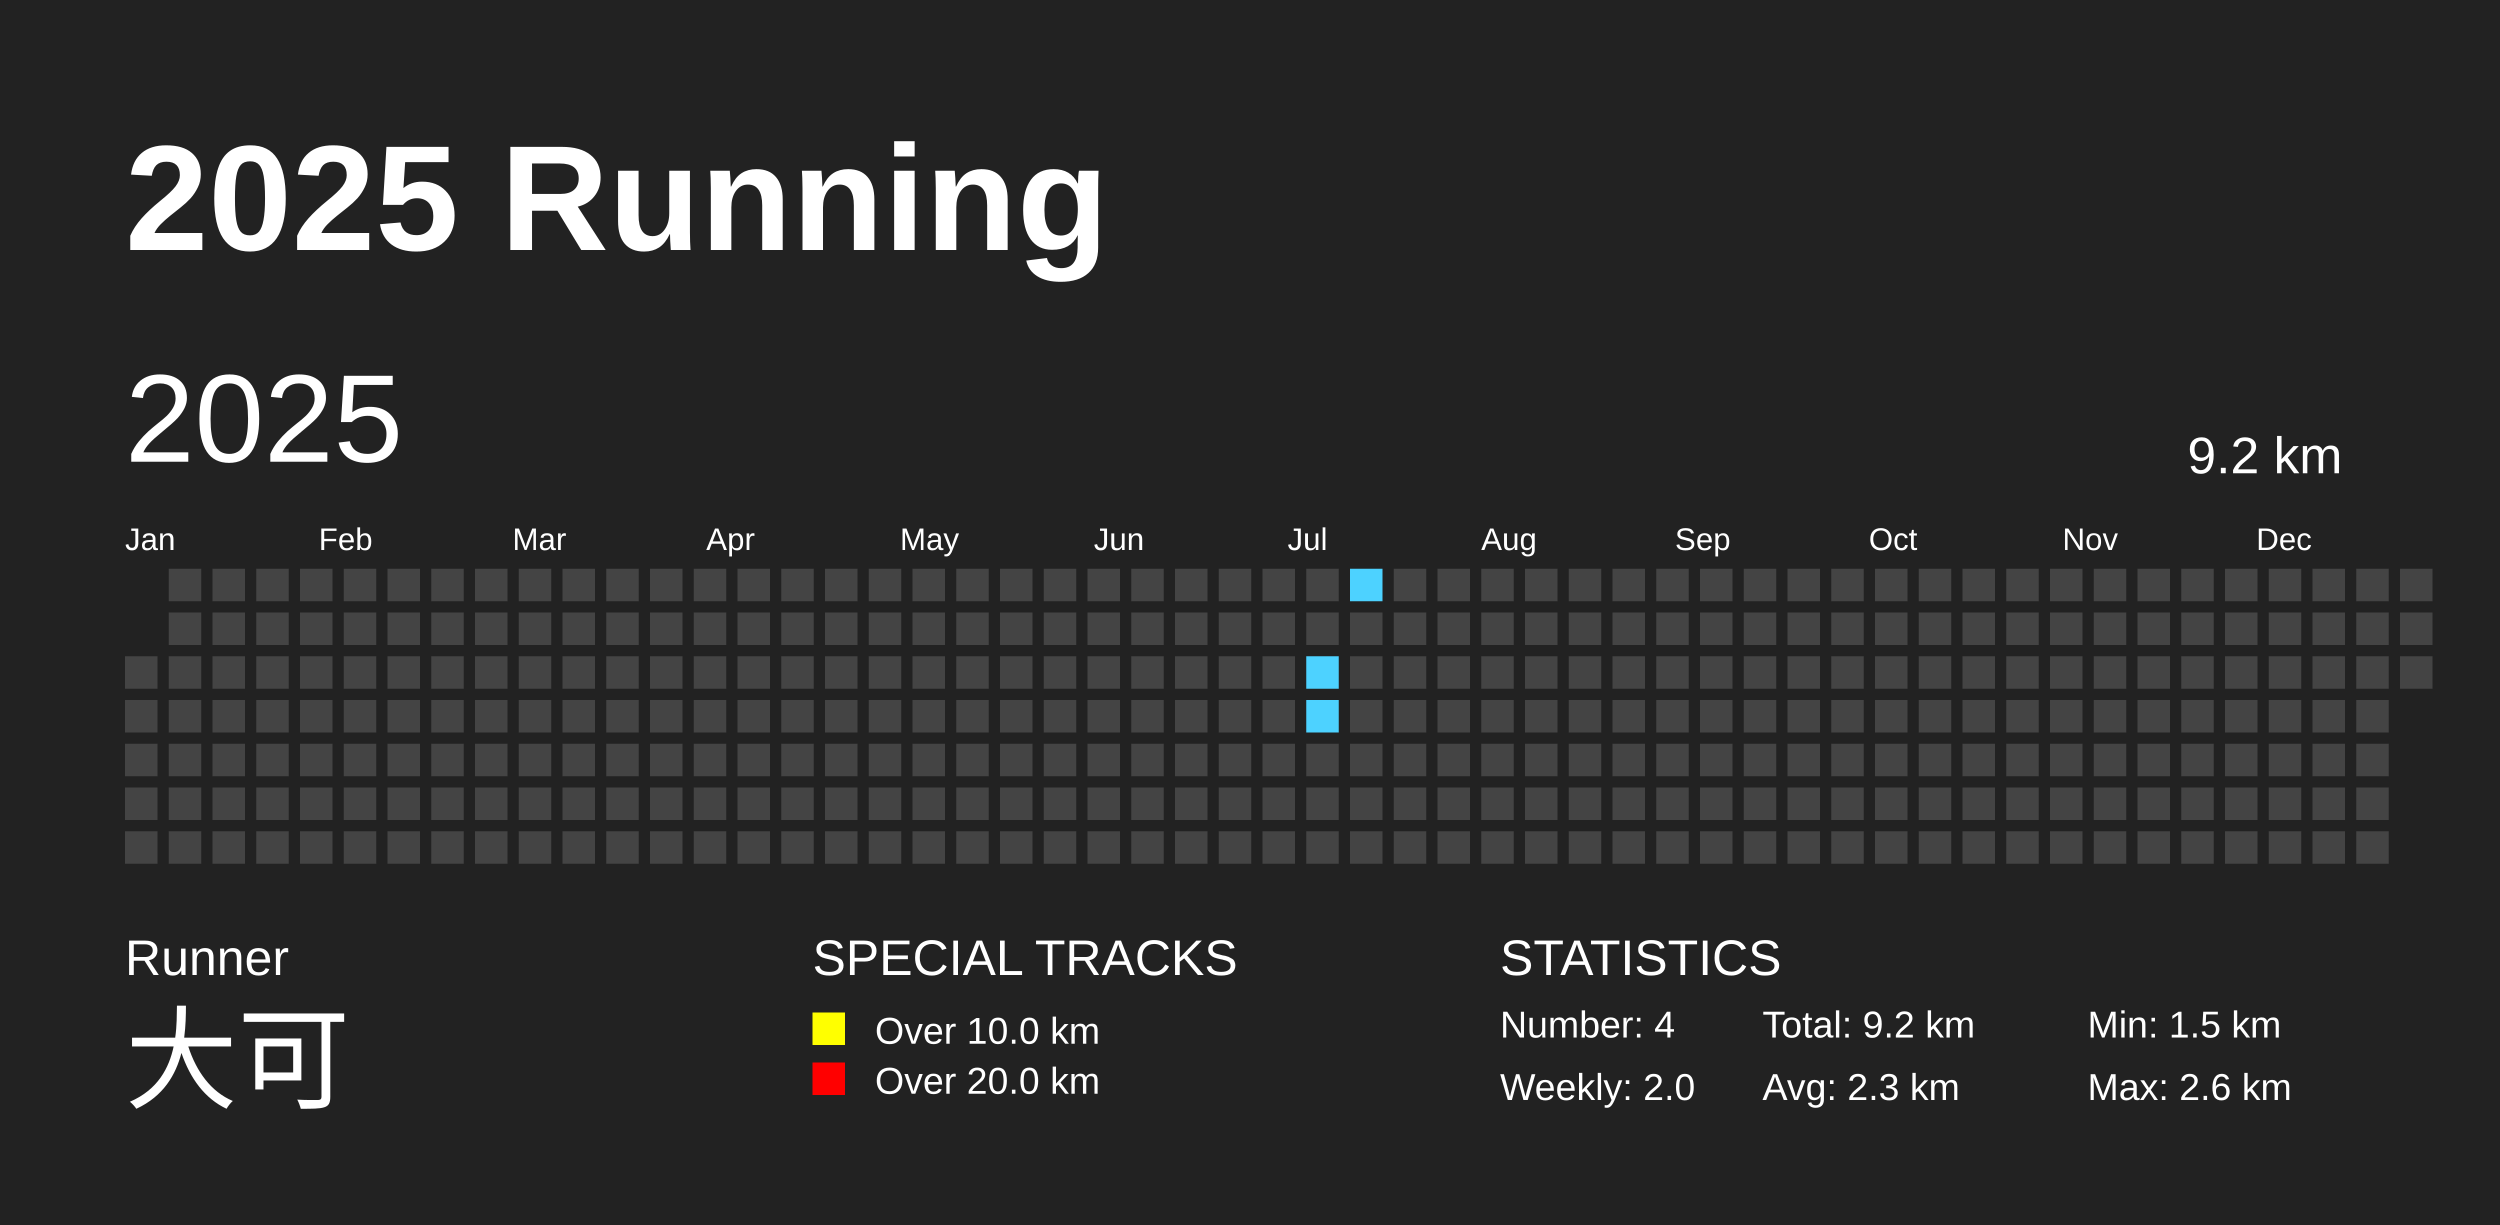
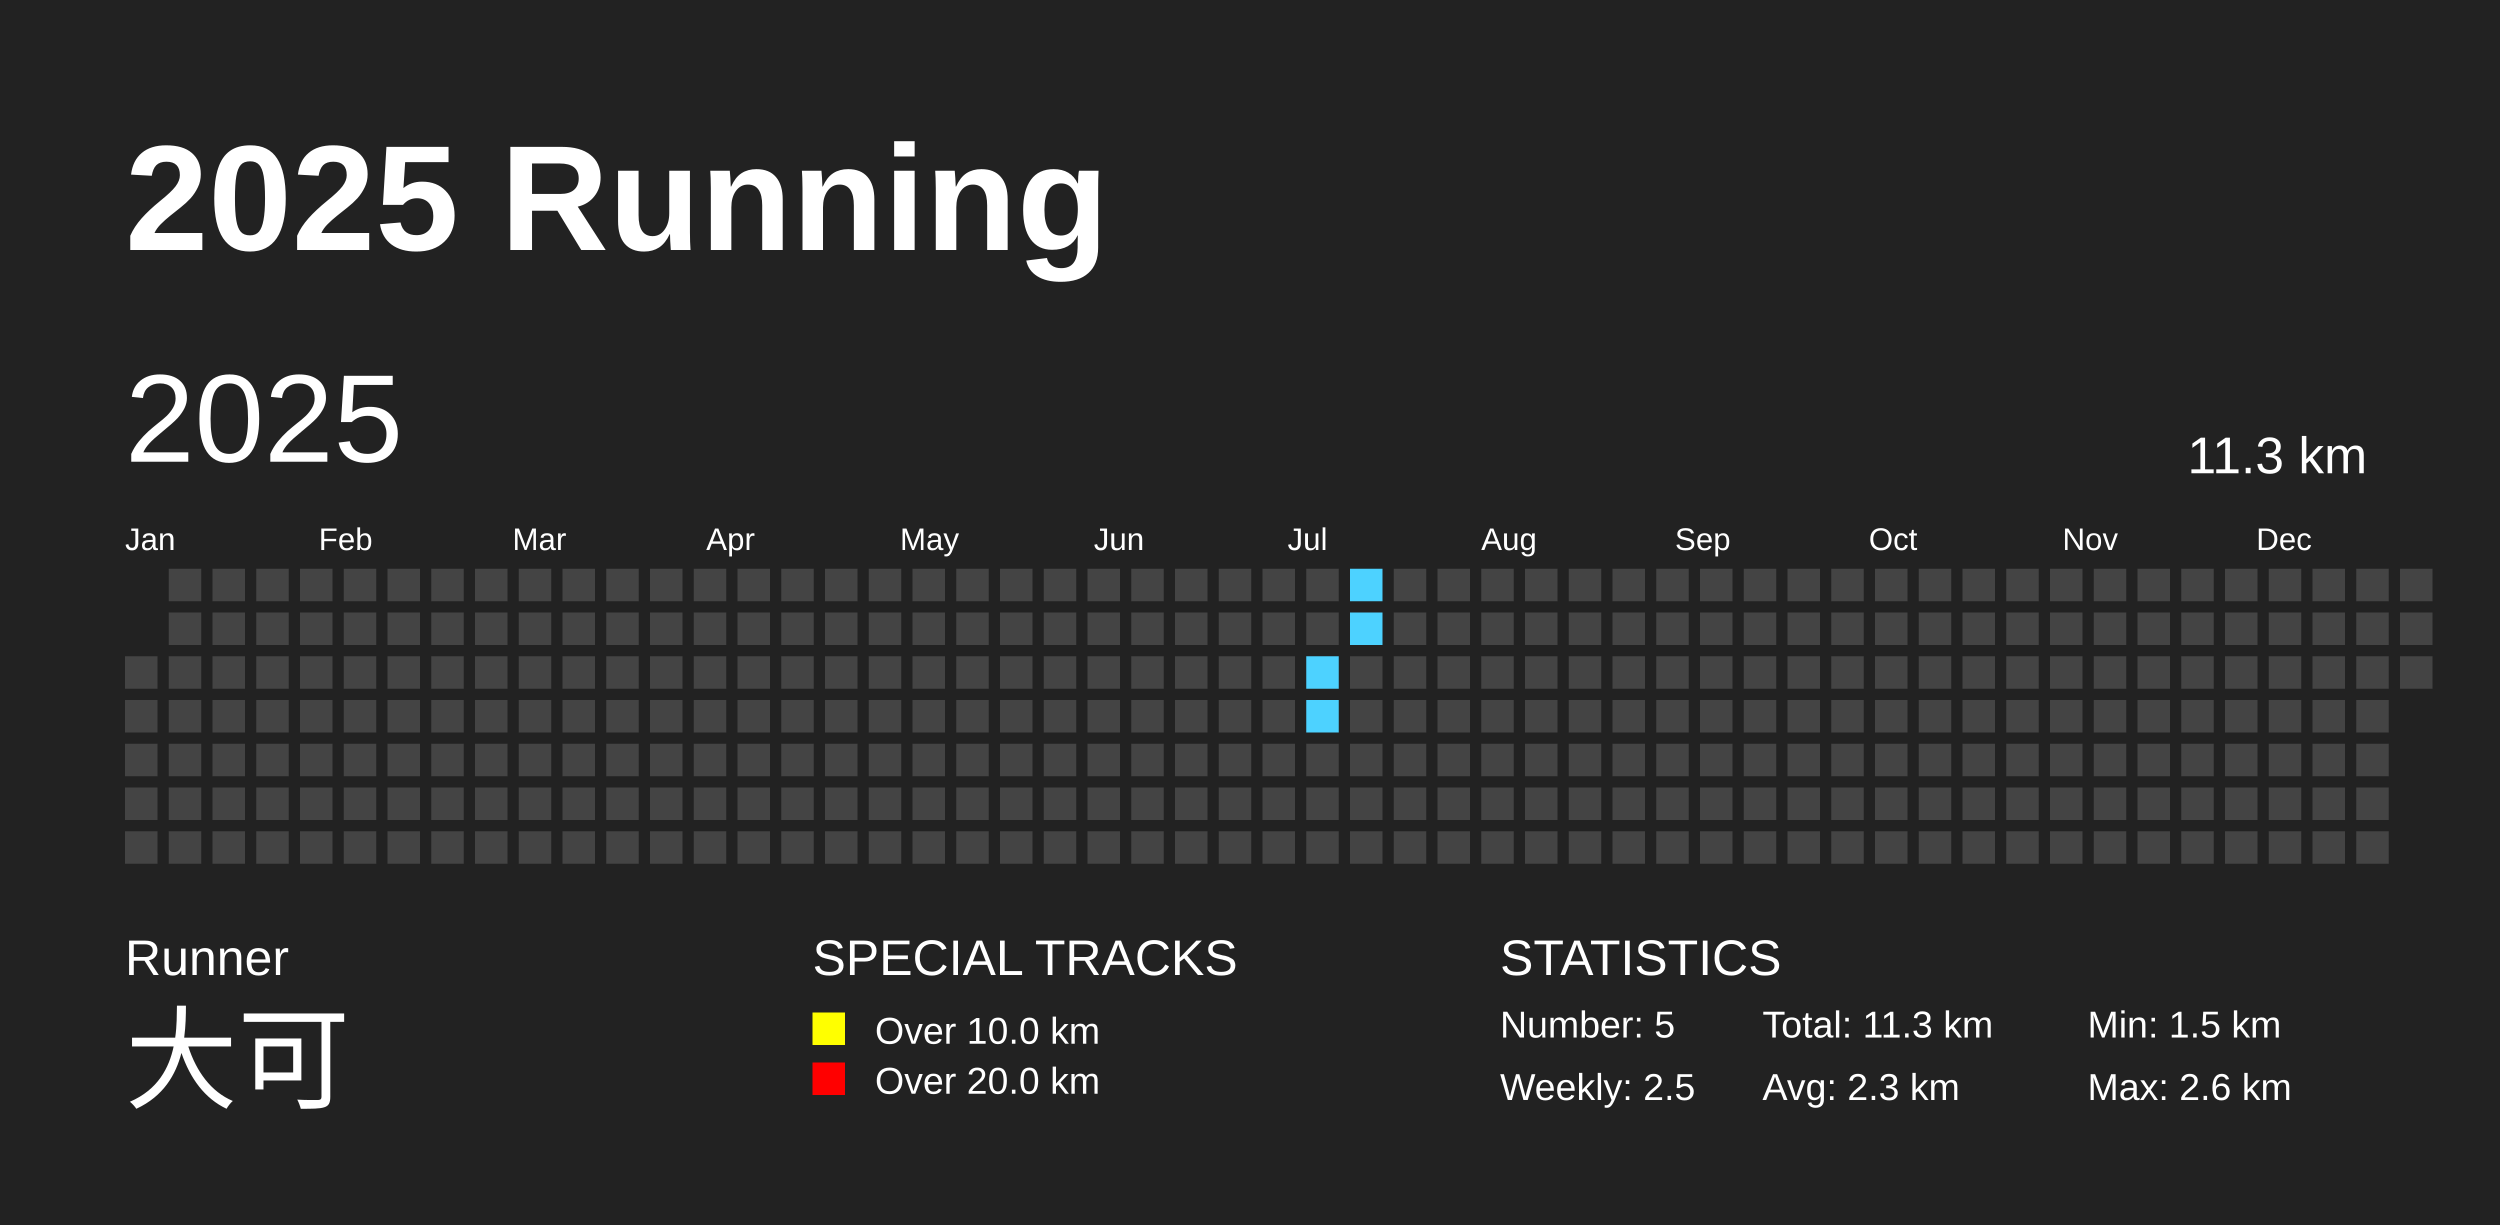
<svg xmlns="http://www.w3.org/2000/svg" baseProfile="full" height="98mm" version="1.1" viewBox="0,0,200,98" width="200mm">
  <defs />
  <rect fill="#222222" height="98" width="200" x="0" y="0" />
  <text fill="#FFFFFF" style="font-size:12px; font-family:Arial; font-weight:bold;" x="10" y="20">2025 Running</text>
  <text fill="#FFFFFF" style="font-size:4px; font-family:Arial" x="10" y="78">Runner</text>
  <text fill="#FFFFFF" style="font-size:9px; font-family:Arial" x="10" y="88">大可</text>
  <text fill="#FFFFFF" style="font-size:4px; font-family:Arial" x="65" y="78">SPECIAL TRACKS</text>
  <rect fill="yellow" height="2.6" width="2.6" x="65" y="81" />
  <text fill="#FFFFFF" style="font-size:3px; font-family:Arial" x="70" y="83.5">Over 10.0 km</text>
  <rect fill="red" height="2.6" width="2.6" x="65" y="85" />
  <text fill="#FFFFFF" style="font-size:3px; font-family:Arial" x="70" y="87.5">Over 20.0 km</text>
  <text fill="#FFFFFF" style="font-size:4px; font-family:Arial" x="120" y="78">STATISTICS</text>
-   <text fill="#FFFFFF" style="font-size:3px; font-family:Arial" x="120" y="83">Number: 4</text>
-   <text fill="#FFFFFF" style="font-size:3px; font-family:Arial" x="120" y="88">Weekly: 2.0</text>
-   <text fill="#FFFFFF" style="font-size:3px; font-family:Arial" x="141" y="83">Total: 9.2 km</text>
+   <text fill="#FFFFFF" style="font-size:3px; font-family:Arial" x="120" y="83">Number: 5</text>
+   <text fill="#FFFFFF" style="font-size:3px; font-family:Arial" x="120" y="88">Weekly: 2.5</text>
+   <text fill="#FFFFFF" style="font-size:3px; font-family:Arial" x="141" y="83">Total: 11.3 km</text>
  <text fill="#FFFFFF" style="font-size:3px; font-family:Arial" x="141" y="88">Avg: 2.3 km</text>
  <text fill="#FFFFFF" style="font-size:3px; font-family:Arial" x="167" y="83">Min: 1.5 km</text>
  <text fill="#FFFFFF" style="font-size:3px; font-family:Arial" x="167" y="88">Max: 2.6 km</text>
  <text dominant-baseline="hanging" fill="#FFFFFF" style="font-size:10.0px; font-family:Arial;" x="10" y="30">2025</text>
-   <text dominant-baseline="hanging" fill="#FFFFFF" style="font-size:4.125px; font-family:Arial;" x="175" y="35">9.2 km</text>
+   <text dominant-baseline="hanging" fill="#FFFFFF" style="font-size:4.125px; font-family:Arial;" x="175" y="35">11.3 km</text>
  <text fill="#FFFFFF" style="font-size:2.5px; font-family:Arial" x="10.0" y="44">Jan</text>
  <text fill="#FFFFFF" style="font-size:2.5px; font-family:Arial" x="25.5" y="44">Feb</text>
  <text fill="#FFFFFF" style="font-size:2.5px; font-family:Arial" x="41.0" y="44">Mar</text>
  <text fill="#FFFFFF" style="font-size:2.5px; font-family:Arial" x="56.5" y="44">Apr</text>
  <text fill="#FFFFFF" style="font-size:2.5px; font-family:Arial" x="72.0" y="44">May</text>
  <text fill="#FFFFFF" style="font-size:2.5px; font-family:Arial" x="87.5" y="44">Jun</text>
  <text fill="#FFFFFF" style="font-size:2.5px; font-family:Arial" x="103.0" y="44">Jul</text>
  <text fill="#FFFFFF" style="font-size:2.5px; font-family:Arial" x="118.5" y="44">Aug</text>
  <text fill="#FFFFFF" style="font-size:2.5px; font-family:Arial" x="134.0" y="44">Sep</text>
  <text fill="#FFFFFF" style="font-size:2.5px; font-family:Arial" x="149.5" y="44">Oct</text>
  <text fill="#FFFFFF" style="font-size:2.5px; font-family:Arial" x="165.0" y="44">Nov</text>
  <text fill="#FFFFFF" style="font-size:2.5px; font-family:Arial" x="180.5" y="44">Dec</text>
  <rect fill="#444444" height="2.6" width="2.6" x="10.0" y="52.5" />
  <rect fill="#444444" height="2.6" width="2.6" x="10.0" y="56.0" />
  <rect fill="#444444" height="2.6" width="2.6" x="10.0" y="59.5" />
  <rect fill="#444444" height="2.6" width="2.6" x="10.0" y="63.0" />
  <rect fill="#444444" height="2.6" width="2.6" x="10.0" y="66.5" />
  <rect fill="#444444" height="2.6" width="2.6" x="13.5" y="45.5" />
  <rect fill="#444444" height="2.6" width="2.6" x="13.5" y="49.0" />
  <rect fill="#444444" height="2.6" width="2.6" x="13.5" y="52.5" />
  <rect fill="#444444" height="2.6" width="2.6" x="13.5" y="56.0" />
  <rect fill="#444444" height="2.6" width="2.6" x="13.5" y="59.5" />
  <rect fill="#444444" height="2.6" width="2.6" x="13.5" y="63.0" />
  <rect fill="#444444" height="2.6" width="2.6" x="13.5" y="66.5" />
  <rect fill="#444444" height="2.6" width="2.6" x="17.0" y="45.5" />
  <rect fill="#444444" height="2.6" width="2.6" x="17.0" y="49.0" />
  <rect fill="#444444" height="2.6" width="2.6" x="17.0" y="52.5" />
  <rect fill="#444444" height="2.6" width="2.6" x="17.0" y="56.0" />
  <rect fill="#444444" height="2.6" width="2.6" x="17.0" y="59.5" />
  <rect fill="#444444" height="2.6" width="2.6" x="17.0" y="63.0" />
  <rect fill="#444444" height="2.6" width="2.6" x="17.0" y="66.5" />
  <rect fill="#444444" height="2.6" width="2.6" x="20.5" y="45.5" />
  <rect fill="#444444" height="2.6" width="2.6" x="20.5" y="49.0" />
  <rect fill="#444444" height="2.6" width="2.6" x="20.5" y="52.5" />
  <rect fill="#444444" height="2.6" width="2.6" x="20.5" y="56.0" />
  <rect fill="#444444" height="2.6" width="2.6" x="20.5" y="59.5" />
  <rect fill="#444444" height="2.6" width="2.6" x="20.5" y="63.0" />
  <rect fill="#444444" height="2.6" width="2.6" x="20.5" y="66.5" />
  <rect fill="#444444" height="2.6" width="2.6" x="24.0" y="45.5" />
  <rect fill="#444444" height="2.6" width="2.6" x="24.0" y="49.0" />
  <rect fill="#444444" height="2.6" width="2.6" x="24.0" y="52.5" />
  <rect fill="#444444" height="2.6" width="2.6" x="24.0" y="56.0" />
  <rect fill="#444444" height="2.6" width="2.6" x="24.0" y="59.5" />
  <rect fill="#444444" height="2.6" width="2.6" x="24.0" y="63.0" />
  <rect fill="#444444" height="2.6" width="2.6" x="24.0" y="66.5" />
  <rect fill="#444444" height="2.6" width="2.6" x="27.5" y="45.5" />
  <rect fill="#444444" height="2.6" width="2.6" x="27.5" y="49.0" />
  <rect fill="#444444" height="2.6" width="2.6" x="27.5" y="52.5" />
  <rect fill="#444444" height="2.6" width="2.6" x="27.5" y="56.0" />
  <rect fill="#444444" height="2.6" width="2.6" x="27.5" y="59.5" />
  <rect fill="#444444" height="2.6" width="2.6" x="27.5" y="63.0" />
  <rect fill="#444444" height="2.6" width="2.6" x="27.5" y="66.5" />
  <rect fill="#444444" height="2.6" width="2.6" x="31.0" y="45.5" />
  <rect fill="#444444" height="2.6" width="2.6" x="31.0" y="49.0" />
  <rect fill="#444444" height="2.6" width="2.6" x="31.0" y="52.5" />
  <rect fill="#444444" height="2.6" width="2.6" x="31.0" y="56.0" />
  <rect fill="#444444" height="2.6" width="2.6" x="31.0" y="59.5" />
  <rect fill="#444444" height="2.6" width="2.6" x="31.0" y="63.0" />
  <rect fill="#444444" height="2.6" width="2.6" x="31.0" y="66.5" />
  <rect fill="#444444" height="2.6" width="2.6" x="34.5" y="45.5" />
  <rect fill="#444444" height="2.6" width="2.6" x="34.5" y="49.0" />
  <rect fill="#444444" height="2.6" width="2.6" x="34.5" y="52.5" />
  <rect fill="#444444" height="2.6" width="2.6" x="34.5" y="56.0" />
  <rect fill="#444444" height="2.6" width="2.6" x="34.5" y="59.5" />
  <rect fill="#444444" height="2.6" width="2.6" x="34.5" y="63.0" />
  <rect fill="#444444" height="2.6" width="2.6" x="34.5" y="66.5" />
  <rect fill="#444444" height="2.6" width="2.6" x="38.0" y="45.5" />
  <rect fill="#444444" height="2.6" width="2.6" x="38.0" y="49.0" />
  <rect fill="#444444" height="2.6" width="2.6" x="38.0" y="52.5" />
  <rect fill="#444444" height="2.6" width="2.6" x="38.0" y="56.0" />
  <rect fill="#444444" height="2.6" width="2.6" x="38.0" y="59.5" />
  <rect fill="#444444" height="2.6" width="2.6" x="38.0" y="63.0" />
  <rect fill="#444444" height="2.6" width="2.6" x="38.0" y="66.5" />
  <rect fill="#444444" height="2.6" width="2.6" x="41.5" y="45.5" />
  <rect fill="#444444" height="2.6" width="2.6" x="41.5" y="49.0" />
  <rect fill="#444444" height="2.6" width="2.6" x="41.5" y="52.5" />
  <rect fill="#444444" height="2.6" width="2.6" x="41.5" y="56.0" />
  <rect fill="#444444" height="2.6" width="2.6" x="41.5" y="59.5" />
  <rect fill="#444444" height="2.6" width="2.6" x="41.5" y="63.0" />
  <rect fill="#444444" height="2.6" width="2.6" x="41.5" y="66.5" />
  <rect fill="#444444" height="2.6" width="2.6" x="45.0" y="45.5" />
  <rect fill="#444444" height="2.6" width="2.6" x="45.0" y="49.0" />
  <rect fill="#444444" height="2.6" width="2.6" x="45.0" y="52.5" />
  <rect fill="#444444" height="2.6" width="2.6" x="45.0" y="56.0" />
  <rect fill="#444444" height="2.6" width="2.6" x="45.0" y="59.5" />
  <rect fill="#444444" height="2.6" width="2.6" x="45.0" y="63.0" />
  <rect fill="#444444" height="2.6" width="2.6" x="45.0" y="66.5" />
  <rect fill="#444444" height="2.6" width="2.6" x="48.5" y="45.5" />
  <rect fill="#444444" height="2.6" width="2.6" x="48.5" y="49.0" />
  <rect fill="#444444" height="2.6" width="2.6" x="48.5" y="52.5" />
  <rect fill="#444444" height="2.6" width="2.6" x="48.5" y="56.0" />
  <rect fill="#444444" height="2.6" width="2.6" x="48.5" y="59.5" />
  <rect fill="#444444" height="2.6" width="2.6" x="48.5" y="63.0" />
  <rect fill="#444444" height="2.6" width="2.6" x="48.5" y="66.5" />
  <rect fill="#444444" height="2.6" width="2.6" x="52.0" y="45.5" />
  <rect fill="#444444" height="2.6" width="2.6" x="52.0" y="49.0" />
  <rect fill="#444444" height="2.6" width="2.6" x="52.0" y="52.5" />
  <rect fill="#444444" height="2.6" width="2.6" x="52.0" y="56.0" />
  <rect fill="#444444" height="2.6" width="2.6" x="52.0" y="59.5" />
  <rect fill="#444444" height="2.6" width="2.6" x="52.0" y="63.0" />
  <rect fill="#444444" height="2.6" width="2.6" x="52.0" y="66.5" />
  <rect fill="#444444" height="2.6" width="2.6" x="55.5" y="45.5" />
  <rect fill="#444444" height="2.6" width="2.6" x="55.5" y="49.0" />
  <rect fill="#444444" height="2.6" width="2.6" x="55.5" y="52.5" />
  <rect fill="#444444" height="2.6" width="2.6" x="55.5" y="56.0" />
  <rect fill="#444444" height="2.6" width="2.6" x="55.5" y="59.5" />
  <rect fill="#444444" height="2.6" width="2.6" x="55.5" y="63.0" />
  <rect fill="#444444" height="2.6" width="2.6" x="55.5" y="66.5" />
  <rect fill="#444444" height="2.6" width="2.6" x="59.0" y="45.5" />
  <rect fill="#444444" height="2.6" width="2.6" x="59.0" y="49.0" />
  <rect fill="#444444" height="2.6" width="2.6" x="59.0" y="52.5" />
  <rect fill="#444444" height="2.6" width="2.6" x="59.0" y="56.0" />
  <rect fill="#444444" height="2.6" width="2.6" x="59.0" y="59.5" />
  <rect fill="#444444" height="2.6" width="2.6" x="59.0" y="63.0" />
  <rect fill="#444444" height="2.6" width="2.6" x="59.0" y="66.5" />
  <rect fill="#444444" height="2.6" width="2.6" x="62.5" y="45.5" />
  <rect fill="#444444" height="2.6" width="2.6" x="62.5" y="49.0" />
  <rect fill="#444444" height="2.6" width="2.6" x="62.5" y="52.5" />
  <rect fill="#444444" height="2.6" width="2.6" x="62.5" y="56.0" />
  <rect fill="#444444" height="2.6" width="2.6" x="62.5" y="59.5" />
  <rect fill="#444444" height="2.6" width="2.6" x="62.5" y="63.0" />
  <rect fill="#444444" height="2.6" width="2.6" x="62.5" y="66.5" />
  <rect fill="#444444" height="2.6" width="2.6" x="66.0" y="45.5" />
  <rect fill="#444444" height="2.6" width="2.6" x="66.0" y="49.0" />
  <rect fill="#444444" height="2.6" width="2.6" x="66.0" y="52.5" />
  <rect fill="#444444" height="2.6" width="2.6" x="66.0" y="56.0" />
  <rect fill="#444444" height="2.6" width="2.6" x="66.0" y="59.5" />
  <rect fill="#444444" height="2.6" width="2.6" x="66.0" y="63.0" />
  <rect fill="#444444" height="2.6" width="2.6" x="66.0" y="66.5" />
  <rect fill="#444444" height="2.6" width="2.6" x="69.5" y="45.5" />
  <rect fill="#444444" height="2.6" width="2.6" x="69.5" y="49.0" />
  <rect fill="#444444" height="2.6" width="2.6" x="69.5" y="52.5" />
  <rect fill="#444444" height="2.6" width="2.6" x="69.5" y="56.0" />
  <rect fill="#444444" height="2.6" width="2.6" x="69.5" y="59.5" />
  <rect fill="#444444" height="2.6" width="2.6" x="69.5" y="63.0" />
  <rect fill="#444444" height="2.6" width="2.6" x="69.5" y="66.5" />
  <rect fill="#444444" height="2.6" width="2.6" x="73.0" y="45.5" />
  <rect fill="#444444" height="2.6" width="2.6" x="73.0" y="49.0" />
  <rect fill="#444444" height="2.6" width="2.6" x="73.0" y="52.5" />
  <rect fill="#444444" height="2.6" width="2.6" x="73.0" y="56.0" />
  <rect fill="#444444" height="2.6" width="2.6" x="73.0" y="59.5" />
  <rect fill="#444444" height="2.6" width="2.6" x="73.0" y="63.0" />
  <rect fill="#444444" height="2.6" width="2.6" x="73.0" y="66.5" />
  <rect fill="#444444" height="2.6" width="2.6" x="76.5" y="45.5" />
  <rect fill="#444444" height="2.6" width="2.6" x="76.5" y="49.0" />
  <rect fill="#444444" height="2.6" width="2.6" x="76.5" y="52.5" />
  <rect fill="#444444" height="2.6" width="2.6" x="76.5" y="56.0" />
  <rect fill="#444444" height="2.6" width="2.6" x="76.5" y="59.5" />
  <rect fill="#444444" height="2.6" width="2.6" x="76.5" y="63.0" />
  <rect fill="#444444" height="2.6" width="2.6" x="76.5" y="66.5" />
  <rect fill="#444444" height="2.6" width="2.6" x="80.0" y="45.5" />
  <rect fill="#444444" height="2.6" width="2.6" x="80.0" y="49.0" />
  <rect fill="#444444" height="2.6" width="2.6" x="80.0" y="52.5" />
  <rect fill="#444444" height="2.6" width="2.6" x="80.0" y="56.0" />
  <rect fill="#444444" height="2.6" width="2.6" x="80.0" y="59.5" />
  <rect fill="#444444" height="2.6" width="2.6" x="80.0" y="63.0" />
  <rect fill="#444444" height="2.6" width="2.6" x="80.0" y="66.5" />
  <rect fill="#444444" height="2.6" width="2.6" x="83.5" y="45.5" />
  <rect fill="#444444" height="2.6" width="2.6" x="83.5" y="49.0" />
  <rect fill="#444444" height="2.6" width="2.6" x="83.5" y="52.5" />
  <rect fill="#444444" height="2.6" width="2.6" x="83.5" y="56.0" />
  <rect fill="#444444" height="2.6" width="2.6" x="83.5" y="59.5" />
  <rect fill="#444444" height="2.6" width="2.6" x="83.5" y="63.0" />
  <rect fill="#444444" height="2.6" width="2.6" x="83.5" y="66.5" />
  <rect fill="#444444" height="2.6" width="2.6" x="87.0" y="45.5" />
  <rect fill="#444444" height="2.6" width="2.6" x="87.0" y="49.0" />
  <rect fill="#444444" height="2.6" width="2.6" x="87.0" y="52.5" />
  <rect fill="#444444" height="2.6" width="2.6" x="87.0" y="56.0" />
  <rect fill="#444444" height="2.6" width="2.6" x="87.0" y="59.5" />
  <rect fill="#444444" height="2.6" width="2.6" x="87.0" y="63.0" />
  <rect fill="#444444" height="2.6" width="2.6" x="87.0" y="66.5" />
  <rect fill="#444444" height="2.6" width="2.6" x="90.5" y="45.5" />
  <rect fill="#444444" height="2.6" width="2.6" x="90.5" y="49.0" />
  <rect fill="#444444" height="2.6" width="2.6" x="90.5" y="52.5" />
  <rect fill="#444444" height="2.6" width="2.6" x="90.5" y="56.0" />
  <rect fill="#444444" height="2.6" width="2.6" x="90.5" y="59.5" />
  <rect fill="#444444" height="2.6" width="2.6" x="90.5" y="63.0" />
  <rect fill="#444444" height="2.6" width="2.6" x="90.5" y="66.5" />
  <rect fill="#444444" height="2.6" width="2.6" x="94.0" y="45.5" />
  <rect fill="#444444" height="2.6" width="2.6" x="94.0" y="49.0" />
  <rect fill="#444444" height="2.6" width="2.6" x="94.0" y="52.5" />
  <rect fill="#444444" height="2.6" width="2.6" x="94.0" y="56.0" />
  <rect fill="#444444" height="2.6" width="2.6" x="94.0" y="59.5" />
  <rect fill="#444444" height="2.6" width="2.6" x="94.0" y="63.0" />
  <rect fill="#444444" height="2.6" width="2.6" x="94.0" y="66.5" />
  <rect fill="#444444" height="2.6" width="2.6" x="97.5" y="45.5" />
  <rect fill="#444444" height="2.6" width="2.6" x="97.5" y="49.0" />
  <rect fill="#444444" height="2.6" width="2.6" x="97.5" y="52.5" />
  <rect fill="#444444" height="2.6" width="2.6" x="97.5" y="56.0" />
  <rect fill="#444444" height="2.6" width="2.6" x="97.5" y="59.5" />
  <rect fill="#444444" height="2.6" width="2.6" x="97.5" y="63.0" />
  <rect fill="#444444" height="2.6" width="2.6" x="97.5" y="66.5" />
  <rect fill="#444444" height="2.6" width="2.6" x="101.0" y="45.5" />
  <rect fill="#444444" height="2.6" width="2.6" x="101.0" y="49.0" />
  <rect fill="#444444" height="2.6" width="2.6" x="101.0" y="52.5" />
  <rect fill="#444444" height="2.6" width="2.6" x="101.0" y="56.0" />
  <rect fill="#444444" height="2.6" width="2.6" x="101.0" y="59.5" />
  <rect fill="#444444" height="2.6" width="2.6" x="101.0" y="63.0" />
  <rect fill="#444444" height="2.6" width="2.6" x="101.0" y="66.5" />
  <rect fill="#444444" height="2.6" width="2.6" x="104.5" y="45.5" />
  <rect fill="#444444" height="2.6" width="2.6" x="104.5" y="49.0" />
  <rect fill="#4DD2FF" height="2.6" width="2.6" x="104.5" y="52.5" />
  <rect fill="#4DD2FF" height="2.6" width="2.6" x="104.5" y="56.0" />
  <rect fill="#444444" height="2.6" width="2.6" x="104.5" y="59.5" />
  <rect fill="#444444" height="2.6" width="2.6" x="104.5" y="63.0" />
  <rect fill="#444444" height="2.6" width="2.6" x="104.5" y="66.5" />
  <rect fill="#4DD2FF" height="2.6" width="2.6" x="108.0" y="45.5" />
-   <rect fill="#444444" height="2.6" width="2.6" x="108.0" y="49.0" />
+   <rect fill="#4DD2FF" height="2.6" width="2.6" x="108.0" y="49.0" />
  <rect fill="#444444" height="2.6" width="2.6" x="108.0" y="52.5" />
  <rect fill="#444444" height="2.6" width="2.6" x="108.0" y="56.0" />
  <rect fill="#444444" height="2.6" width="2.6" x="108.0" y="59.5" />
  <rect fill="#444444" height="2.6" width="2.6" x="108.0" y="63.0" />
  <rect fill="#444444" height="2.6" width="2.6" x="108.0" y="66.5" />
  <rect fill="#444444" height="2.6" width="2.6" x="111.5" y="45.5" />
  <rect fill="#444444" height="2.6" width="2.6" x="111.5" y="49.0" />
  <rect fill="#444444" height="2.6" width="2.6" x="111.5" y="52.5" />
  <rect fill="#444444" height="2.6" width="2.6" x="111.5" y="56.0" />
  <rect fill="#444444" height="2.6" width="2.6" x="111.5" y="59.5" />
  <rect fill="#444444" height="2.6" width="2.6" x="111.5" y="63.0" />
  <rect fill="#444444" height="2.6" width="2.6" x="111.5" y="66.5" />
  <rect fill="#444444" height="2.6" width="2.6" x="115.0" y="45.5" />
  <rect fill="#444444" height="2.6" width="2.6" x="115.0" y="49.0" />
  <rect fill="#444444" height="2.6" width="2.6" x="115.0" y="52.5" />
  <rect fill="#444444" height="2.6" width="2.6" x="115.0" y="56.0" />
  <rect fill="#444444" height="2.6" width="2.6" x="115.0" y="59.5" />
  <rect fill="#444444" height="2.6" width="2.6" x="115.0" y="63.0" />
  <rect fill="#444444" height="2.6" width="2.6" x="115.0" y="66.5" />
  <rect fill="#444444" height="2.6" width="2.6" x="118.5" y="45.5" />
  <rect fill="#444444" height="2.6" width="2.6" x="118.5" y="49.0" />
  <rect fill="#444444" height="2.6" width="2.6" x="118.5" y="52.5" />
  <rect fill="#444444" height="2.6" width="2.6" x="118.5" y="56.0" />
  <rect fill="#444444" height="2.6" width="2.6" x="118.5" y="59.5" />
  <rect fill="#444444" height="2.6" width="2.6" x="118.5" y="63.0" />
  <rect fill="#444444" height="2.6" width="2.6" x="118.5" y="66.5" />
  <rect fill="#444444" height="2.6" width="2.6" x="122.0" y="45.5" />
  <rect fill="#444444" height="2.6" width="2.6" x="122.0" y="49.0" />
  <rect fill="#444444" height="2.6" width="2.6" x="122.0" y="52.5" />
  <rect fill="#444444" height="2.6" width="2.6" x="122.0" y="56.0" />
  <rect fill="#444444" height="2.6" width="2.6" x="122.0" y="59.5" />
  <rect fill="#444444" height="2.6" width="2.6" x="122.0" y="63.0" />
  <rect fill="#444444" height="2.6" width="2.6" x="122.0" y="66.5" />
  <rect fill="#444444" height="2.6" width="2.6" x="125.5" y="45.5" />
  <rect fill="#444444" height="2.6" width="2.6" x="125.5" y="49.0" />
  <rect fill="#444444" height="2.6" width="2.6" x="125.5" y="52.5" />
  <rect fill="#444444" height="2.6" width="2.6" x="125.5" y="56.0" />
  <rect fill="#444444" height="2.6" width="2.6" x="125.5" y="59.5" />
  <rect fill="#444444" height="2.6" width="2.6" x="125.5" y="63.0" />
  <rect fill="#444444" height="2.6" width="2.6" x="125.5" y="66.5" />
  <rect fill="#444444" height="2.6" width="2.6" x="129.0" y="45.5" />
  <rect fill="#444444" height="2.6" width="2.6" x="129.0" y="49.0" />
  <rect fill="#444444" height="2.6" width="2.6" x="129.0" y="52.5" />
  <rect fill="#444444" height="2.6" width="2.6" x="129.0" y="56.0" />
  <rect fill="#444444" height="2.6" width="2.6" x="129.0" y="59.5" />
  <rect fill="#444444" height="2.6" width="2.6" x="129.0" y="63.0" />
  <rect fill="#444444" height="2.6" width="2.6" x="129.0" y="66.5" />
  <rect fill="#444444" height="2.6" width="2.6" x="132.5" y="45.5" />
  <rect fill="#444444" height="2.6" width="2.6" x="132.5" y="49.0" />
  <rect fill="#444444" height="2.6" width="2.6" x="132.5" y="52.5" />
  <rect fill="#444444" height="2.6" width="2.6" x="132.5" y="56.0" />
  <rect fill="#444444" height="2.6" width="2.6" x="132.5" y="59.5" />
  <rect fill="#444444" height="2.6" width="2.6" x="132.5" y="63.0" />
  <rect fill="#444444" height="2.6" width="2.6" x="132.5" y="66.5" />
  <rect fill="#444444" height="2.6" width="2.6" x="136.0" y="45.5" />
  <rect fill="#444444" height="2.6" width="2.6" x="136.0" y="49.0" />
  <rect fill="#444444" height="2.6" width="2.6" x="136.0" y="52.5" />
  <rect fill="#444444" height="2.6" width="2.6" x="136.0" y="56.0" />
  <rect fill="#444444" height="2.6" width="2.6" x="136.0" y="59.5" />
  <rect fill="#444444" height="2.6" width="2.6" x="136.0" y="63.0" />
  <rect fill="#444444" height="2.6" width="2.6" x="136.0" y="66.5" />
  <rect fill="#444444" height="2.6" width="2.6" x="139.5" y="45.5" />
  <rect fill="#444444" height="2.6" width="2.6" x="139.5" y="49.0" />
  <rect fill="#444444" height="2.6" width="2.6" x="139.5" y="52.5" />
  <rect fill="#444444" height="2.6" width="2.6" x="139.5" y="56.0" />
  <rect fill="#444444" height="2.6" width="2.6" x="139.5" y="59.5" />
  <rect fill="#444444" height="2.6" width="2.6" x="139.5" y="63.0" />
  <rect fill="#444444" height="2.6" width="2.6" x="139.5" y="66.5" />
  <rect fill="#444444" height="2.6" width="2.6" x="143.0" y="45.5" />
  <rect fill="#444444" height="2.6" width="2.6" x="143.0" y="49.0" />
  <rect fill="#444444" height="2.6" width="2.6" x="143.0" y="52.5" />
  <rect fill="#444444" height="2.6" width="2.6" x="143.0" y="56.0" />
  <rect fill="#444444" height="2.6" width="2.6" x="143.0" y="59.5" />
  <rect fill="#444444" height="2.6" width="2.6" x="143.0" y="63.0" />
  <rect fill="#444444" height="2.6" width="2.6" x="143.0" y="66.5" />
  <rect fill="#444444" height="2.6" width="2.6" x="146.5" y="45.5" />
  <rect fill="#444444" height="2.6" width="2.6" x="146.5" y="49.0" />
  <rect fill="#444444" height="2.6" width="2.6" x="146.5" y="52.5" />
  <rect fill="#444444" height="2.6" width="2.6" x="146.5" y="56.0" />
  <rect fill="#444444" height="2.6" width="2.6" x="146.5" y="59.5" />
  <rect fill="#444444" height="2.6" width="2.6" x="146.5" y="63.0" />
  <rect fill="#444444" height="2.6" width="2.6" x="146.5" y="66.5" />
  <rect fill="#444444" height="2.6" width="2.6" x="150.0" y="45.5" />
  <rect fill="#444444" height="2.6" width="2.6" x="150.0" y="49.0" />
  <rect fill="#444444" height="2.6" width="2.6" x="150.0" y="52.5" />
  <rect fill="#444444" height="2.6" width="2.6" x="150.0" y="56.0" />
  <rect fill="#444444" height="2.6" width="2.6" x="150.0" y="59.5" />
  <rect fill="#444444" height="2.6" width="2.6" x="150.0" y="63.0" />
  <rect fill="#444444" height="2.6" width="2.6" x="150.0" y="66.5" />
  <rect fill="#444444" height="2.6" width="2.6" x="153.5" y="45.5" />
  <rect fill="#444444" height="2.6" width="2.6" x="153.5" y="49.0" />
  <rect fill="#444444" height="2.6" width="2.6" x="153.5" y="52.5" />
  <rect fill="#444444" height="2.6" width="2.6" x="153.5" y="56.0" />
  <rect fill="#444444" height="2.6" width="2.6" x="153.5" y="59.5" />
  <rect fill="#444444" height="2.6" width="2.6" x="153.5" y="63.0" />
  <rect fill="#444444" height="2.6" width="2.6" x="153.5" y="66.5" />
  <rect fill="#444444" height="2.6" width="2.6" x="157.0" y="45.5" />
  <rect fill="#444444" height="2.6" width="2.6" x="157.0" y="49.0" />
  <rect fill="#444444" height="2.6" width="2.6" x="157.0" y="52.5" />
  <rect fill="#444444" height="2.6" width="2.6" x="157.0" y="56.0" />
  <rect fill="#444444" height="2.6" width="2.6" x="157.0" y="59.5" />
  <rect fill="#444444" height="2.6" width="2.6" x="157.0" y="63.0" />
  <rect fill="#444444" height="2.6" width="2.6" x="157.0" y="66.5" />
  <rect fill="#444444" height="2.6" width="2.6" x="160.5" y="45.5" />
  <rect fill="#444444" height="2.6" width="2.6" x="160.5" y="49.0" />
  <rect fill="#444444" height="2.6" width="2.6" x="160.5" y="52.5" />
  <rect fill="#444444" height="2.6" width="2.6" x="160.5" y="56.0" />
  <rect fill="#444444" height="2.6" width="2.6" x="160.5" y="59.5" />
  <rect fill="#444444" height="2.6" width="2.6" x="160.5" y="63.0" />
  <rect fill="#444444" height="2.6" width="2.6" x="160.5" y="66.5" />
  <rect fill="#444444" height="2.6" width="2.6" x="164.0" y="45.5" />
  <rect fill="#444444" height="2.6" width="2.6" x="164.0" y="49.0" />
  <rect fill="#444444" height="2.6" width="2.6" x="164.0" y="52.5" />
  <rect fill="#444444" height="2.6" width="2.6" x="164.0" y="56.0" />
  <rect fill="#444444" height="2.6" width="2.6" x="164.0" y="59.5" />
  <rect fill="#444444" height="2.6" width="2.6" x="164.0" y="63.0" />
  <rect fill="#444444" height="2.6" width="2.6" x="164.0" y="66.5" />
  <rect fill="#444444" height="2.6" width="2.6" x="167.5" y="45.5" />
  <rect fill="#444444" height="2.6" width="2.6" x="167.5" y="49.0" />
  <rect fill="#444444" height="2.6" width="2.6" x="167.5" y="52.5" />
  <rect fill="#444444" height="2.6" width="2.6" x="167.5" y="56.0" />
  <rect fill="#444444" height="2.6" width="2.6" x="167.5" y="59.5" />
  <rect fill="#444444" height="2.6" width="2.6" x="167.5" y="63.0" />
  <rect fill="#444444" height="2.6" width="2.6" x="167.5" y="66.5" />
  <rect fill="#444444" height="2.6" width="2.6" x="171.0" y="45.5" />
  <rect fill="#444444" height="2.6" width="2.6" x="171.0" y="49.0" />
  <rect fill="#444444" height="2.6" width="2.6" x="171.0" y="52.5" />
  <rect fill="#444444" height="2.6" width="2.6" x="171.0" y="56.0" />
  <rect fill="#444444" height="2.6" width="2.6" x="171.0" y="59.5" />
  <rect fill="#444444" height="2.6" width="2.6" x="171.0" y="63.0" />
  <rect fill="#444444" height="2.6" width="2.6" x="171.0" y="66.5" />
  <rect fill="#444444" height="2.6" width="2.6" x="174.5" y="45.5" />
  <rect fill="#444444" height="2.6" width="2.6" x="174.5" y="49.0" />
  <rect fill="#444444" height="2.6" width="2.6" x="174.5" y="52.5" />
  <rect fill="#444444" height="2.6" width="2.6" x="174.5" y="56.0" />
  <rect fill="#444444" height="2.6" width="2.6" x="174.5" y="59.5" />
  <rect fill="#444444" height="2.6" width="2.6" x="174.5" y="63.0" />
  <rect fill="#444444" height="2.6" width="2.6" x="174.5" y="66.5" />
  <rect fill="#444444" height="2.6" width="2.6" x="178.0" y="45.5" />
  <rect fill="#444444" height="2.6" width="2.6" x="178.0" y="49.0" />
  <rect fill="#444444" height="2.6" width="2.6" x="178.0" y="52.5" />
  <rect fill="#444444" height="2.6" width="2.6" x="178.0" y="56.0" />
  <rect fill="#444444" height="2.6" width="2.6" x="178.0" y="59.5" />
  <rect fill="#444444" height="2.6" width="2.6" x="178.0" y="63.0" />
  <rect fill="#444444" height="2.6" width="2.6" x="178.0" y="66.5" />
  <rect fill="#444444" height="2.6" width="2.6" x="181.5" y="45.5" />
  <rect fill="#444444" height="2.6" width="2.6" x="181.5" y="49.0" />
  <rect fill="#444444" height="2.6" width="2.6" x="181.5" y="52.5" />
  <rect fill="#444444" height="2.6" width="2.6" x="181.5" y="56.0" />
  <rect fill="#444444" height="2.6" width="2.6" x="181.5" y="59.5" />
  <rect fill="#444444" height="2.6" width="2.6" x="181.5" y="63.0" />
  <rect fill="#444444" height="2.6" width="2.6" x="181.5" y="66.5" />
  <rect fill="#444444" height="2.6" width="2.6" x="185.0" y="45.5" />
  <rect fill="#444444" height="2.6" width="2.6" x="185.0" y="49.0" />
  <rect fill="#444444" height="2.6" width="2.6" x="185.0" y="52.5" />
  <rect fill="#444444" height="2.6" width="2.6" x="185.0" y="56.0" />
  <rect fill="#444444" height="2.6" width="2.6" x="185.0" y="59.5" />
  <rect fill="#444444" height="2.6" width="2.6" x="185.0" y="63.0" />
  <rect fill="#444444" height="2.6" width="2.6" x="185.0" y="66.5" />
  <rect fill="#444444" height="2.6" width="2.6" x="188.5" y="45.5" />
  <rect fill="#444444" height="2.6" width="2.6" x="188.5" y="49.0" />
  <rect fill="#444444" height="2.6" width="2.6" x="188.5" y="52.5" />
  <rect fill="#444444" height="2.6" width="2.6" x="188.5" y="56.0" />
  <rect fill="#444444" height="2.6" width="2.6" x="188.5" y="59.5" />
  <rect fill="#444444" height="2.6" width="2.6" x="188.5" y="63.0" />
  <rect fill="#444444" height="2.6" width="2.6" x="188.5" y="66.5" />
  <rect fill="#444444" height="2.6" width="2.6" x="192.0" y="45.5" />
  <rect fill="#444444" height="2.6" width="2.6" x="192.0" y="49.0" />
  <rect fill="#444444" height="2.6" width="2.6" x="192.0" y="52.5" />
</svg>
